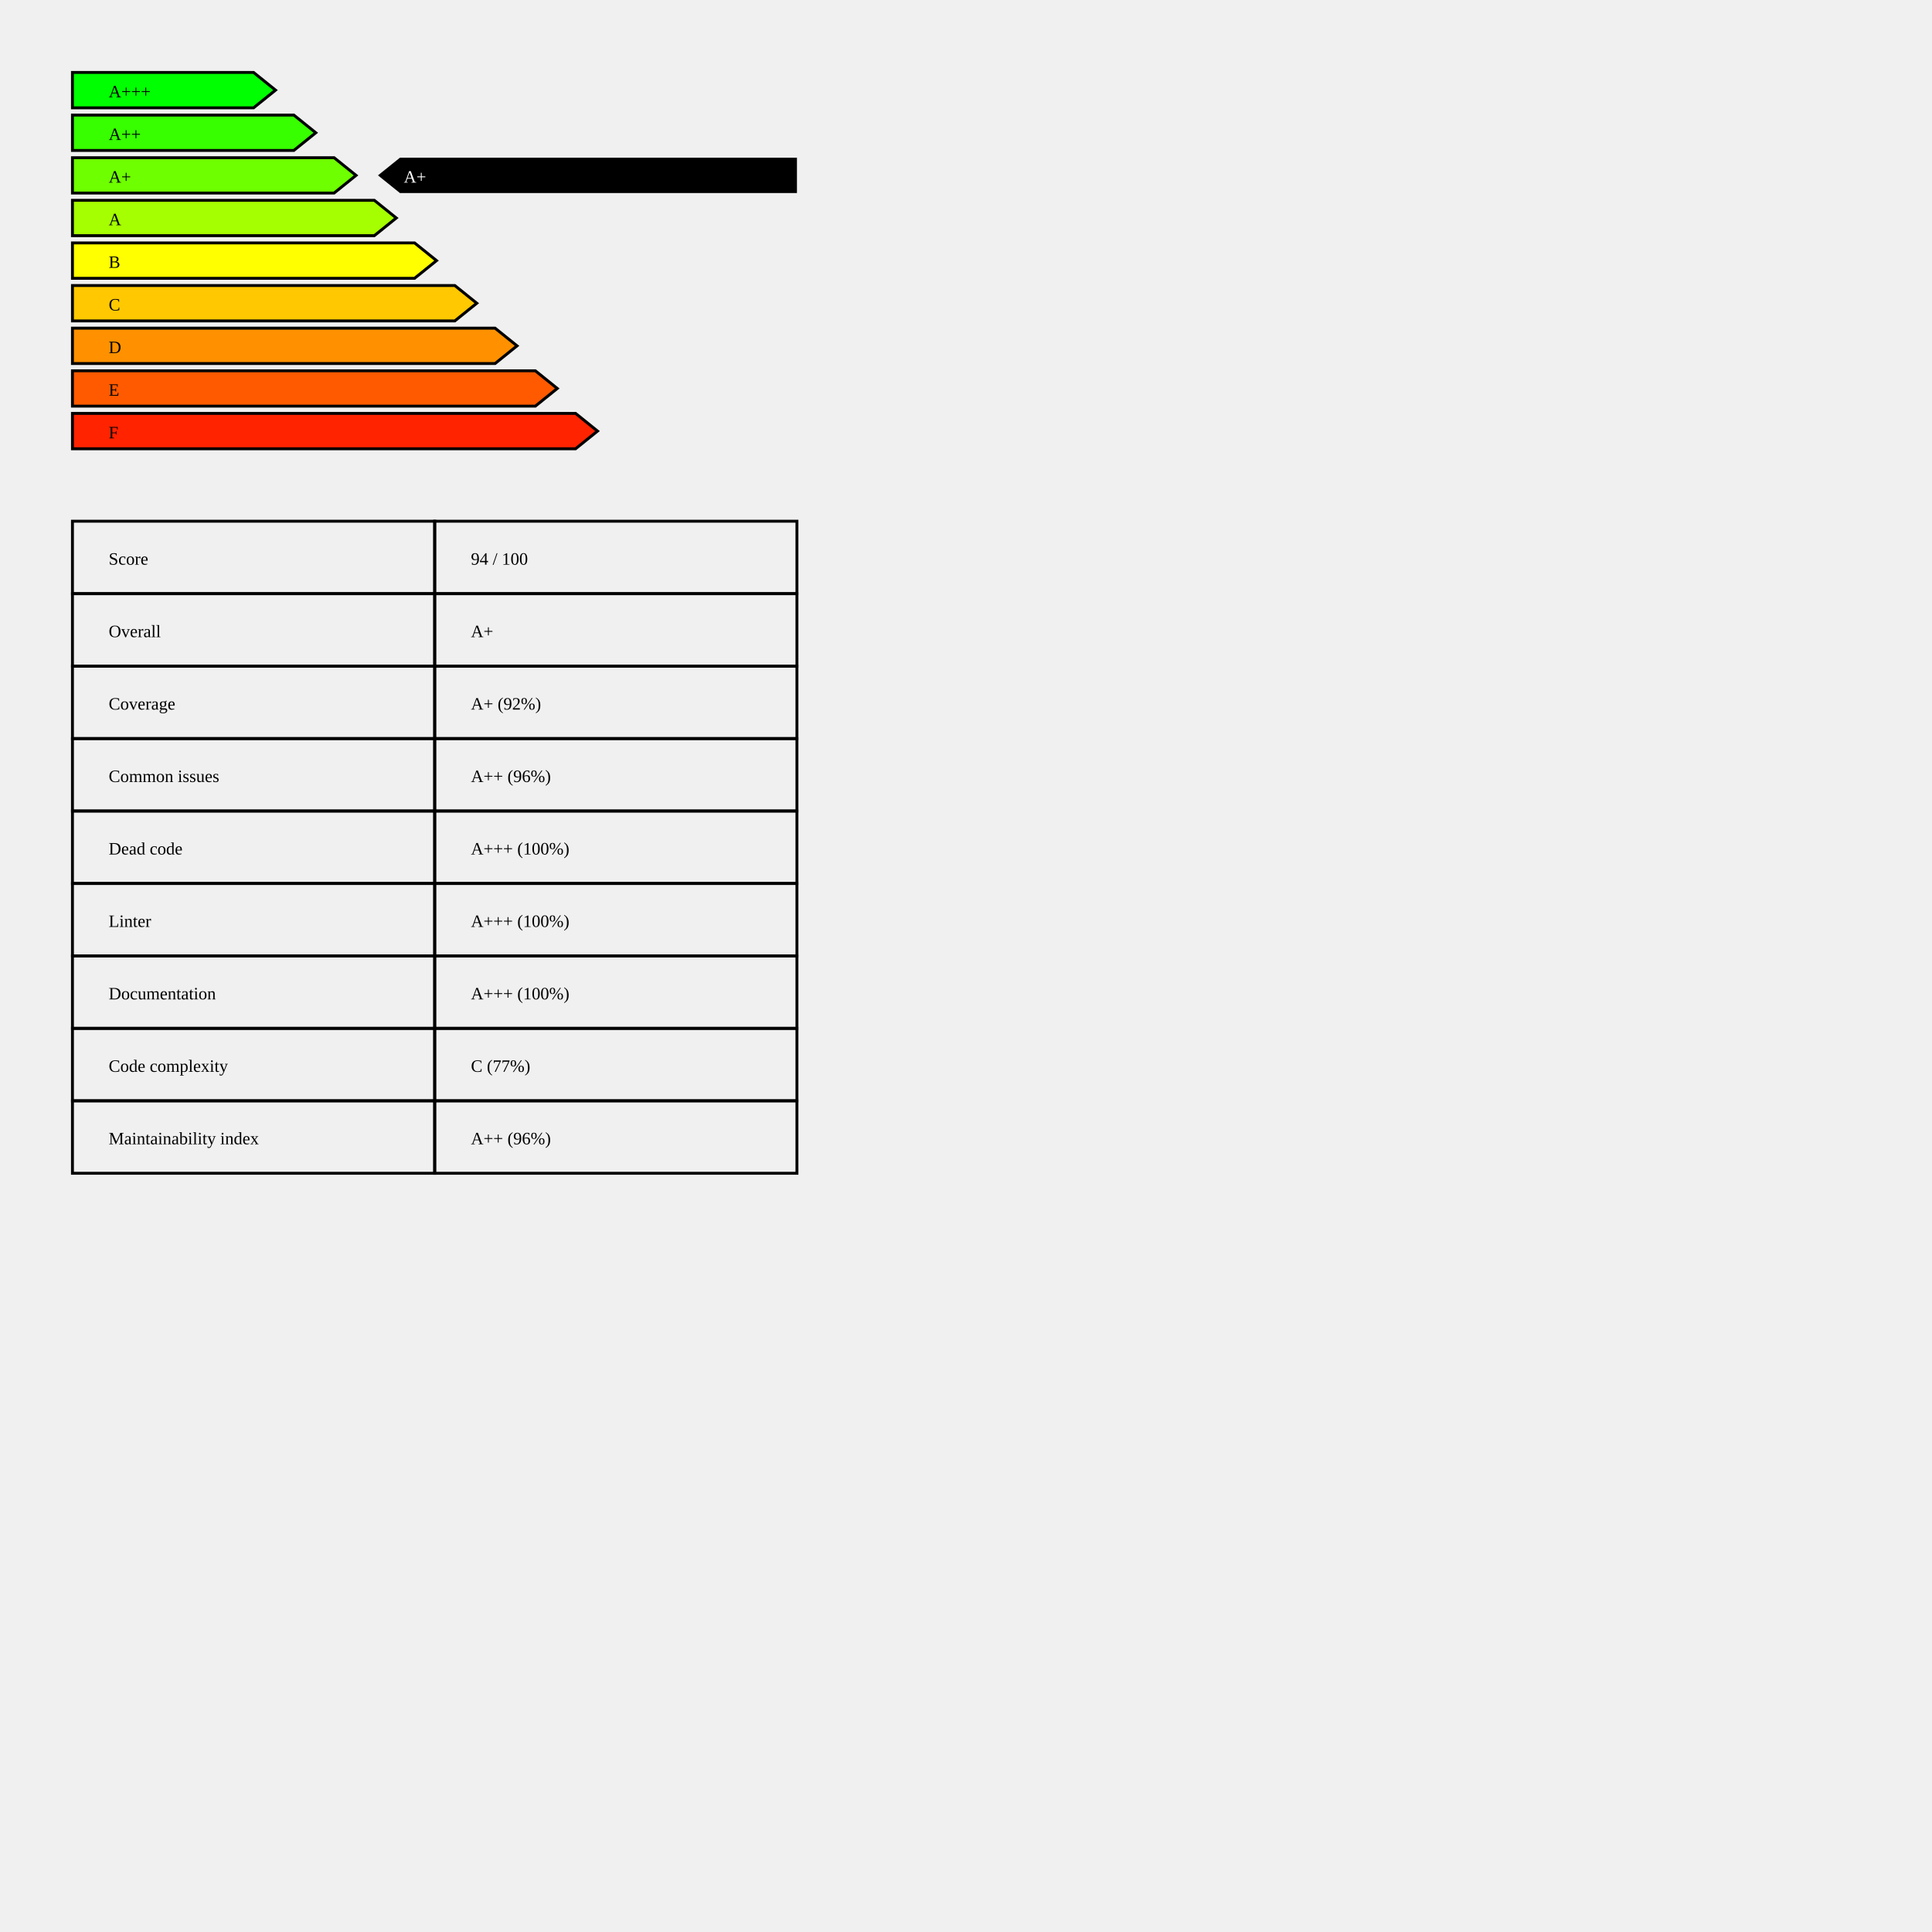
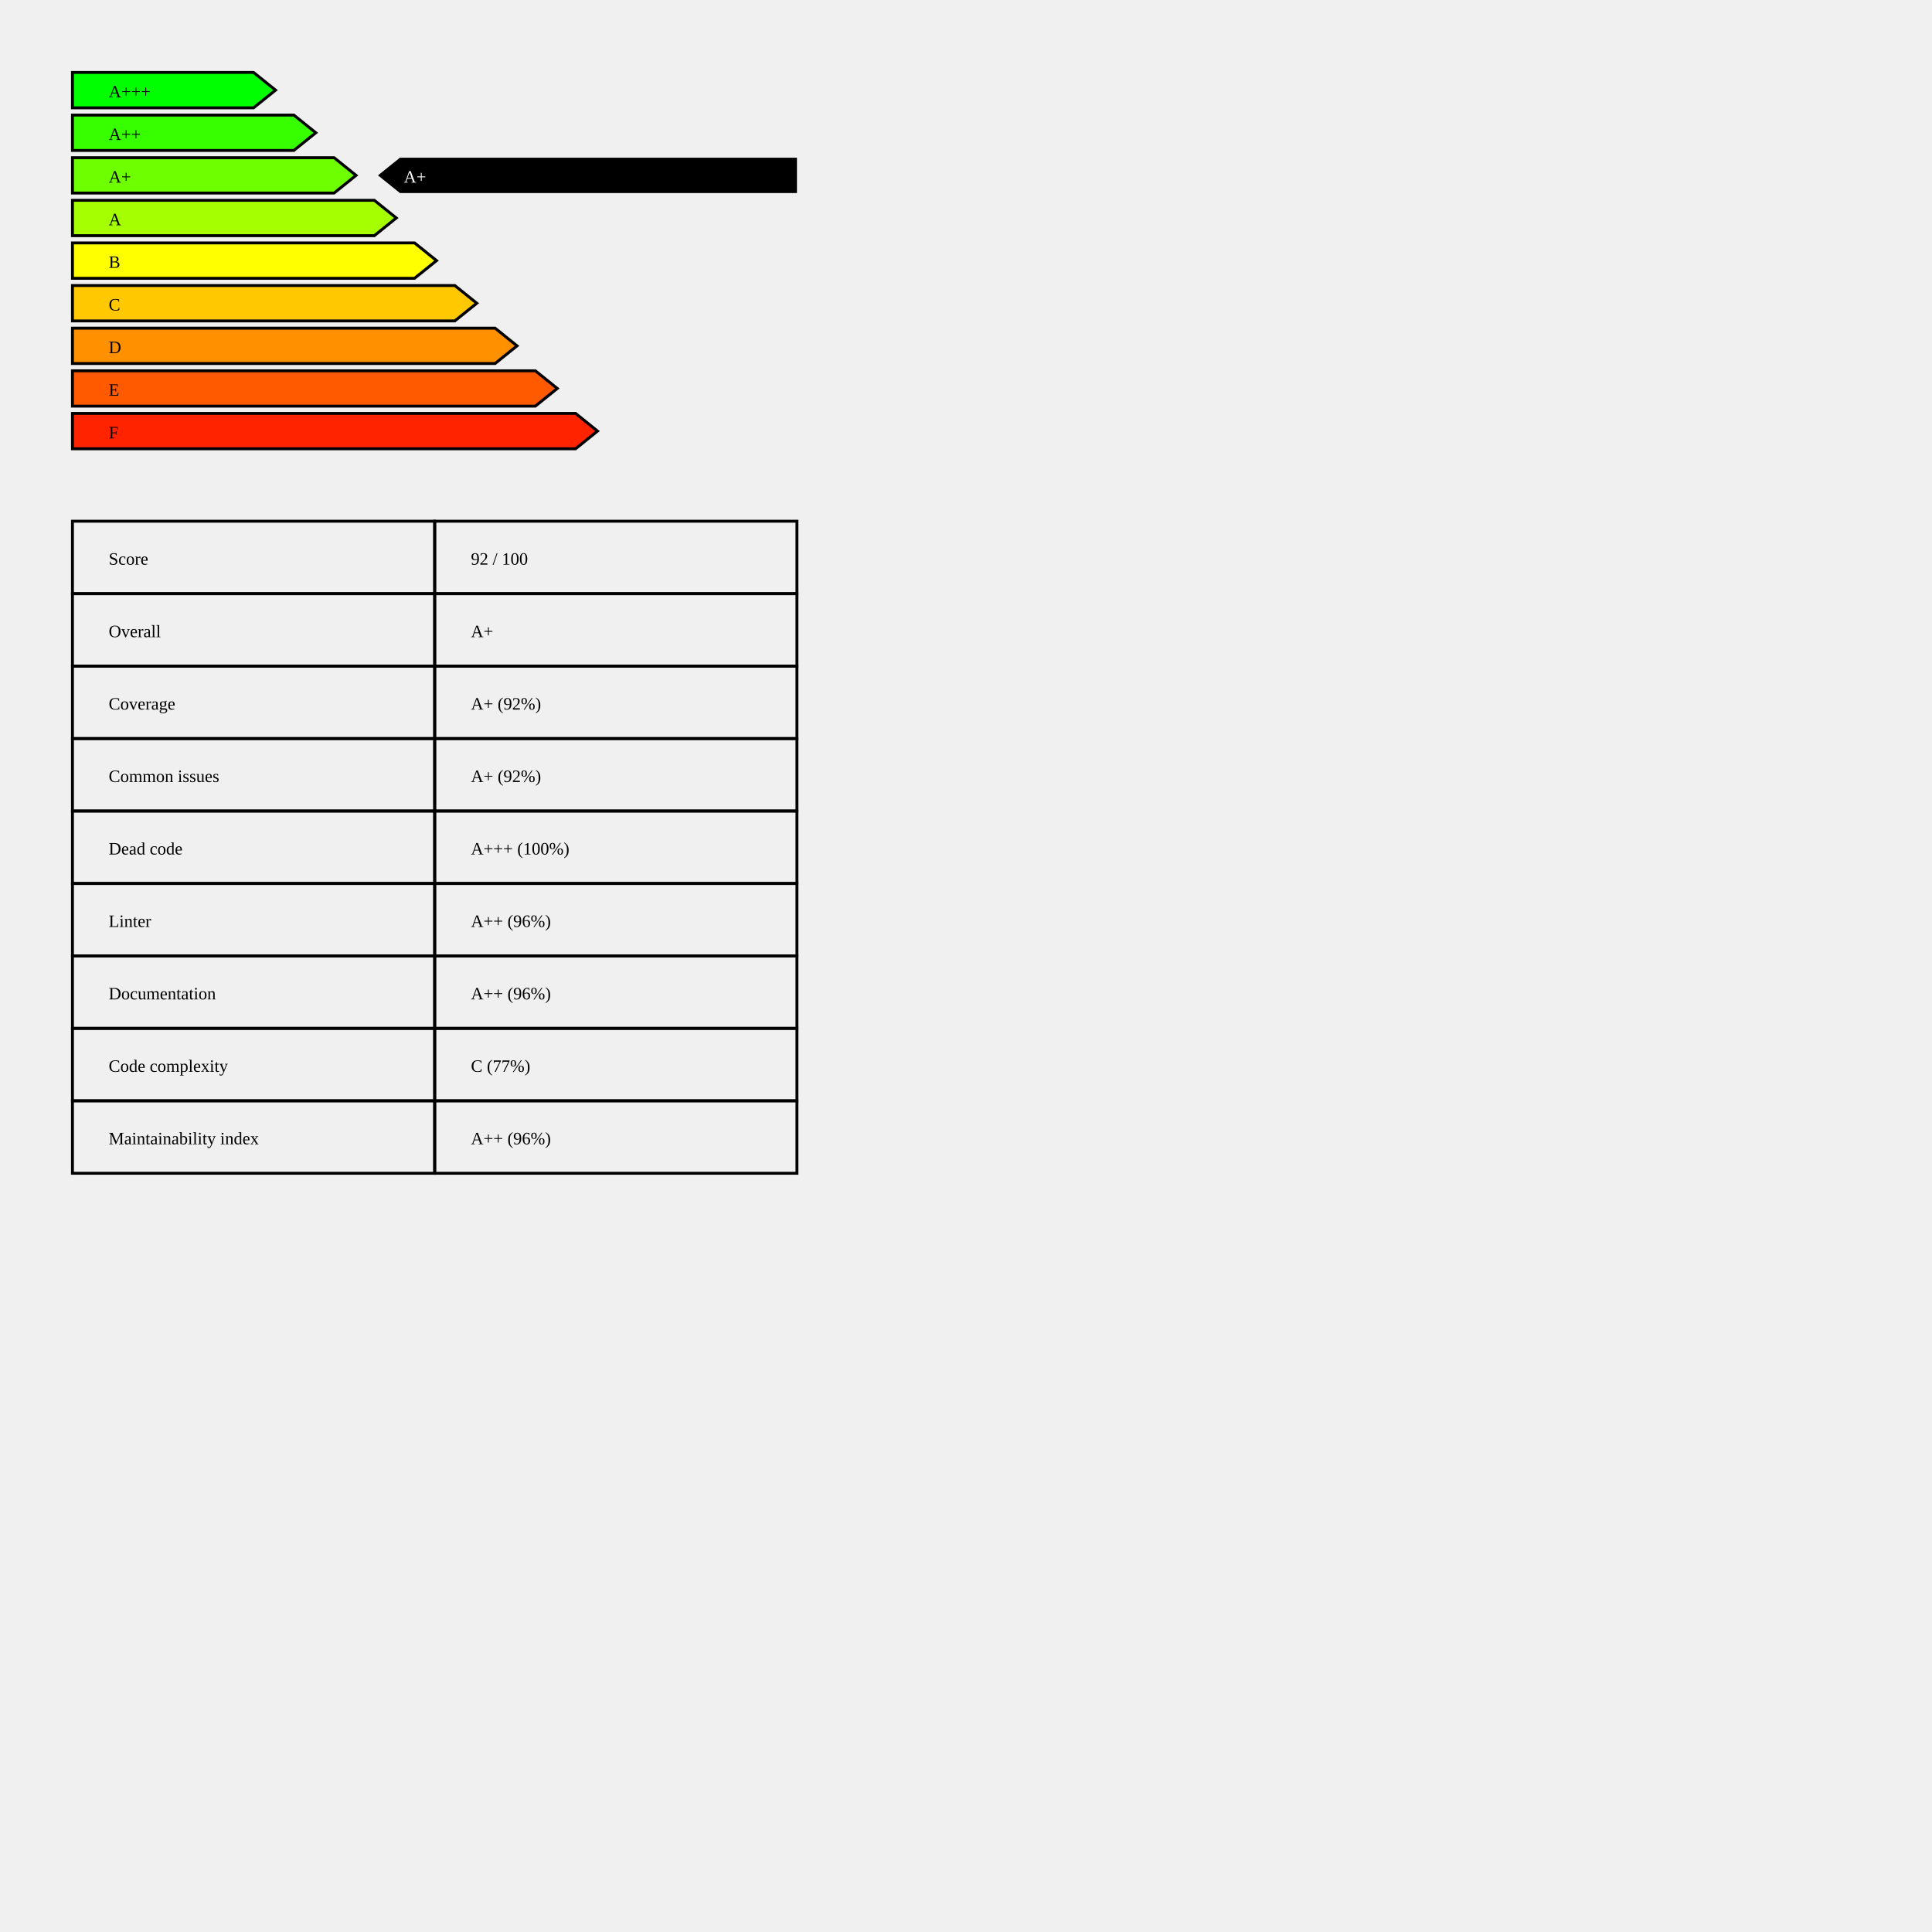
<svg xmlns="http://www.w3.org/2000/svg" baseProfile="full" height="1000pt" version="1.1" width="1000pt">
  <defs />
  <polygon points="50,50.0 175.0,50.0 190.152,62.206 175.0,74.412 50,74.412 50,50.0" style="fill:rgb(0 255 0);stroke:black;stroke-width:2;" />
  <text x="75.0" y="67.206">A+++</text>
  <polygon points="50,79.412 202.778,79.412 217.929,91.618 202.778,103.824 50,103.824 50,79.412" style="fill:rgb(55 255 0);stroke:black;stroke-width:2;" />
  <text x="75.0" y="96.618">A++</text>
  <polygon points="50,108.824 230.556,108.824 245.707,121.029 230.556,133.235 50,133.235 50,108.824" style="fill:rgb(110 255 0);stroke:black;stroke-width:2;" />
  <text x="75.0" y="126.029">A+</text>
  <polygon points="50,138.235 258.333,138.235 273.485,150.441 258.333,162.647 50,162.647 50,138.235" style="fill:rgb(165 255 0);stroke:black;stroke-width:2;" />
  <text x="75.0" y="155.441">A</text>
  <polygon points="50,167.647 286.111,167.647 301.263,179.853 286.111,192.059 50,192.059 50,167.647" style="fill:rgb(255 255 0);stroke:black;stroke-width:2;" />
  <text x="75.0" y="184.853">B</text>
  <polygon points="50,197.059 313.889,197.059 329.04,209.265 313.889,221.471 50,221.471 50,197.059" style="fill:rgb(255 200 0);stroke:black;stroke-width:2;" />
  <text x="75.0" y="214.265">C</text>
  <polygon points="50,226.471 341.667,226.471 356.818,238.676 341.667,250.882 50,250.882 50,226.471" style="fill:rgb(255 145 0);stroke:black;stroke-width:2;" />
  <text x="75.0" y="243.676">D</text>
  <polygon points="50,255.882 369.444,255.882 384.596,268.088 369.444,280.294 50,280.294 50,255.882" style="fill:rgb(255 90 0);stroke:black;stroke-width:2;" />
  <text x="75.0" y="273.088">E</text>
  <polygon points="50,285.294 397.222,285.294 412.374,297.5 397.222,309.706 50,309.706 50,285.294" style="fill:rgb(255 35 0);stroke:black;stroke-width:2;" />
  <text x="75.0" y="302.5">F</text>
  <polygon points="276.01,108.824 260.859,121.029 276.01,133.235 550,133.235 550,108.824" style="fill:black;" />
  <text fill="white" x="278.687" y="126.029">A+</text>
  <text x="75.0" y="389.706">Score</text>
-   <text x="325.0" y="389.706">94 / 100</text>
+   <text x="325.0" y="389.706">92 / 100</text>
  <polygon points="50,359.706 300,359.706 300,409.706 50,409.706 50,359.706" style="fill:none; stroke:black;stroke-width:2;" />
  <polygon points="300,359.706 550,359.706 550,409.706 300,409.706 300,359.706" style="fill:none; stroke:black;stroke-width:2;" />
  <text x="75.0" y="439.706">Overall</text>
  <text x="325.0" y="439.706">A+</text>
  <polygon points="50,409.706 300,409.706 300,459.706 50,459.706 50,409.706" style="fill:none; stroke:black;stroke-width:2;" />
  <polygon points="300,409.706 550,409.706 550,459.706 300,459.706 300,409.706" style="fill:none; stroke:black;stroke-width:2;" />
  <text x="75.0" y="489.706">Coverage</text>
  <text x="325.0" y="489.706">A+  (92%)</text>
  <polygon points="50,459.706 300,459.706 300,509.706 50,509.706 50,459.706" style="fill:none; stroke:black;stroke-width:2;" />
  <polygon points="300,459.706 550,459.706 550,509.706 300,509.706 300,459.706" style="fill:none; stroke:black;stroke-width:2;" />
  <text x="75.0" y="539.706">Common issues</text>
-   <text x="325.0" y="539.706">A++  (96%)</text>
+   <text x="325.0" y="539.706">A+  (92%)</text>
  <polygon points="50,509.706 300,509.706 300,559.706 50,559.706 50,509.706" style="fill:none; stroke:black;stroke-width:2;" />
  <polygon points="300,509.706 550,509.706 550,559.706 300,559.706 300,509.706" style="fill:none; stroke:black;stroke-width:2;" />
  <text x="75.0" y="589.706">Dead code</text>
  <text x="325.0" y="589.706">A+++  (100%)</text>
  <polygon points="50,559.706 300,559.706 300,609.706 50,609.706 50,559.706" style="fill:none; stroke:black;stroke-width:2;" />
  <polygon points="300,559.706 550,559.706 550,609.706 300,609.706 300,559.706" style="fill:none; stroke:black;stroke-width:2;" />
  <text x="75.0" y="639.706">Linter</text>
-   <text x="325.0" y="639.706">A+++  (100%)</text>
+   <text x="325.0" y="639.706">A++  (96%)</text>
  <polygon points="50,609.706 300,609.706 300,659.706 50,659.706 50,609.706" style="fill:none; stroke:black;stroke-width:2;" />
  <polygon points="300,609.706 550,609.706 550,659.706 300,659.706 300,609.706" style="fill:none; stroke:black;stroke-width:2;" />
  <text x="75.0" y="689.706">Documentation</text>
-   <text x="325.0" y="689.706">A+++  (100%)</text>
+   <text x="325.0" y="689.706">A++  (96%)</text>
  <polygon points="50,659.706 300,659.706 300,709.706 50,709.706 50,659.706" style="fill:none; stroke:black;stroke-width:2;" />
  <polygon points="300,659.706 550,659.706 550,709.706 300,709.706 300,659.706" style="fill:none; stroke:black;stroke-width:2;" />
  <text x="75.0" y="739.706">Code complexity</text>
  <text x="325.0" y="739.706">C  (77%)</text>
  <polygon points="50,709.706 300,709.706 300,759.706 50,759.706 50,709.706" style="fill:none; stroke:black;stroke-width:2;" />
  <polygon points="300,709.706 550,709.706 550,759.706 300,759.706 300,709.706" style="fill:none; stroke:black;stroke-width:2;" />
  <text x="75.0" y="789.706">Maintainability index</text>
  <text x="325.0" y="789.706">A++  (96%)</text>
  <polygon points="50,759.706 300,759.706 300,809.706 50,809.706 50,759.706" style="fill:none; stroke:black;stroke-width:2;" />
  <polygon points="300,759.706 550,759.706 550,809.706 300,809.706 300,759.706" style="fill:none; stroke:black;stroke-width:2;" />
</svg>
